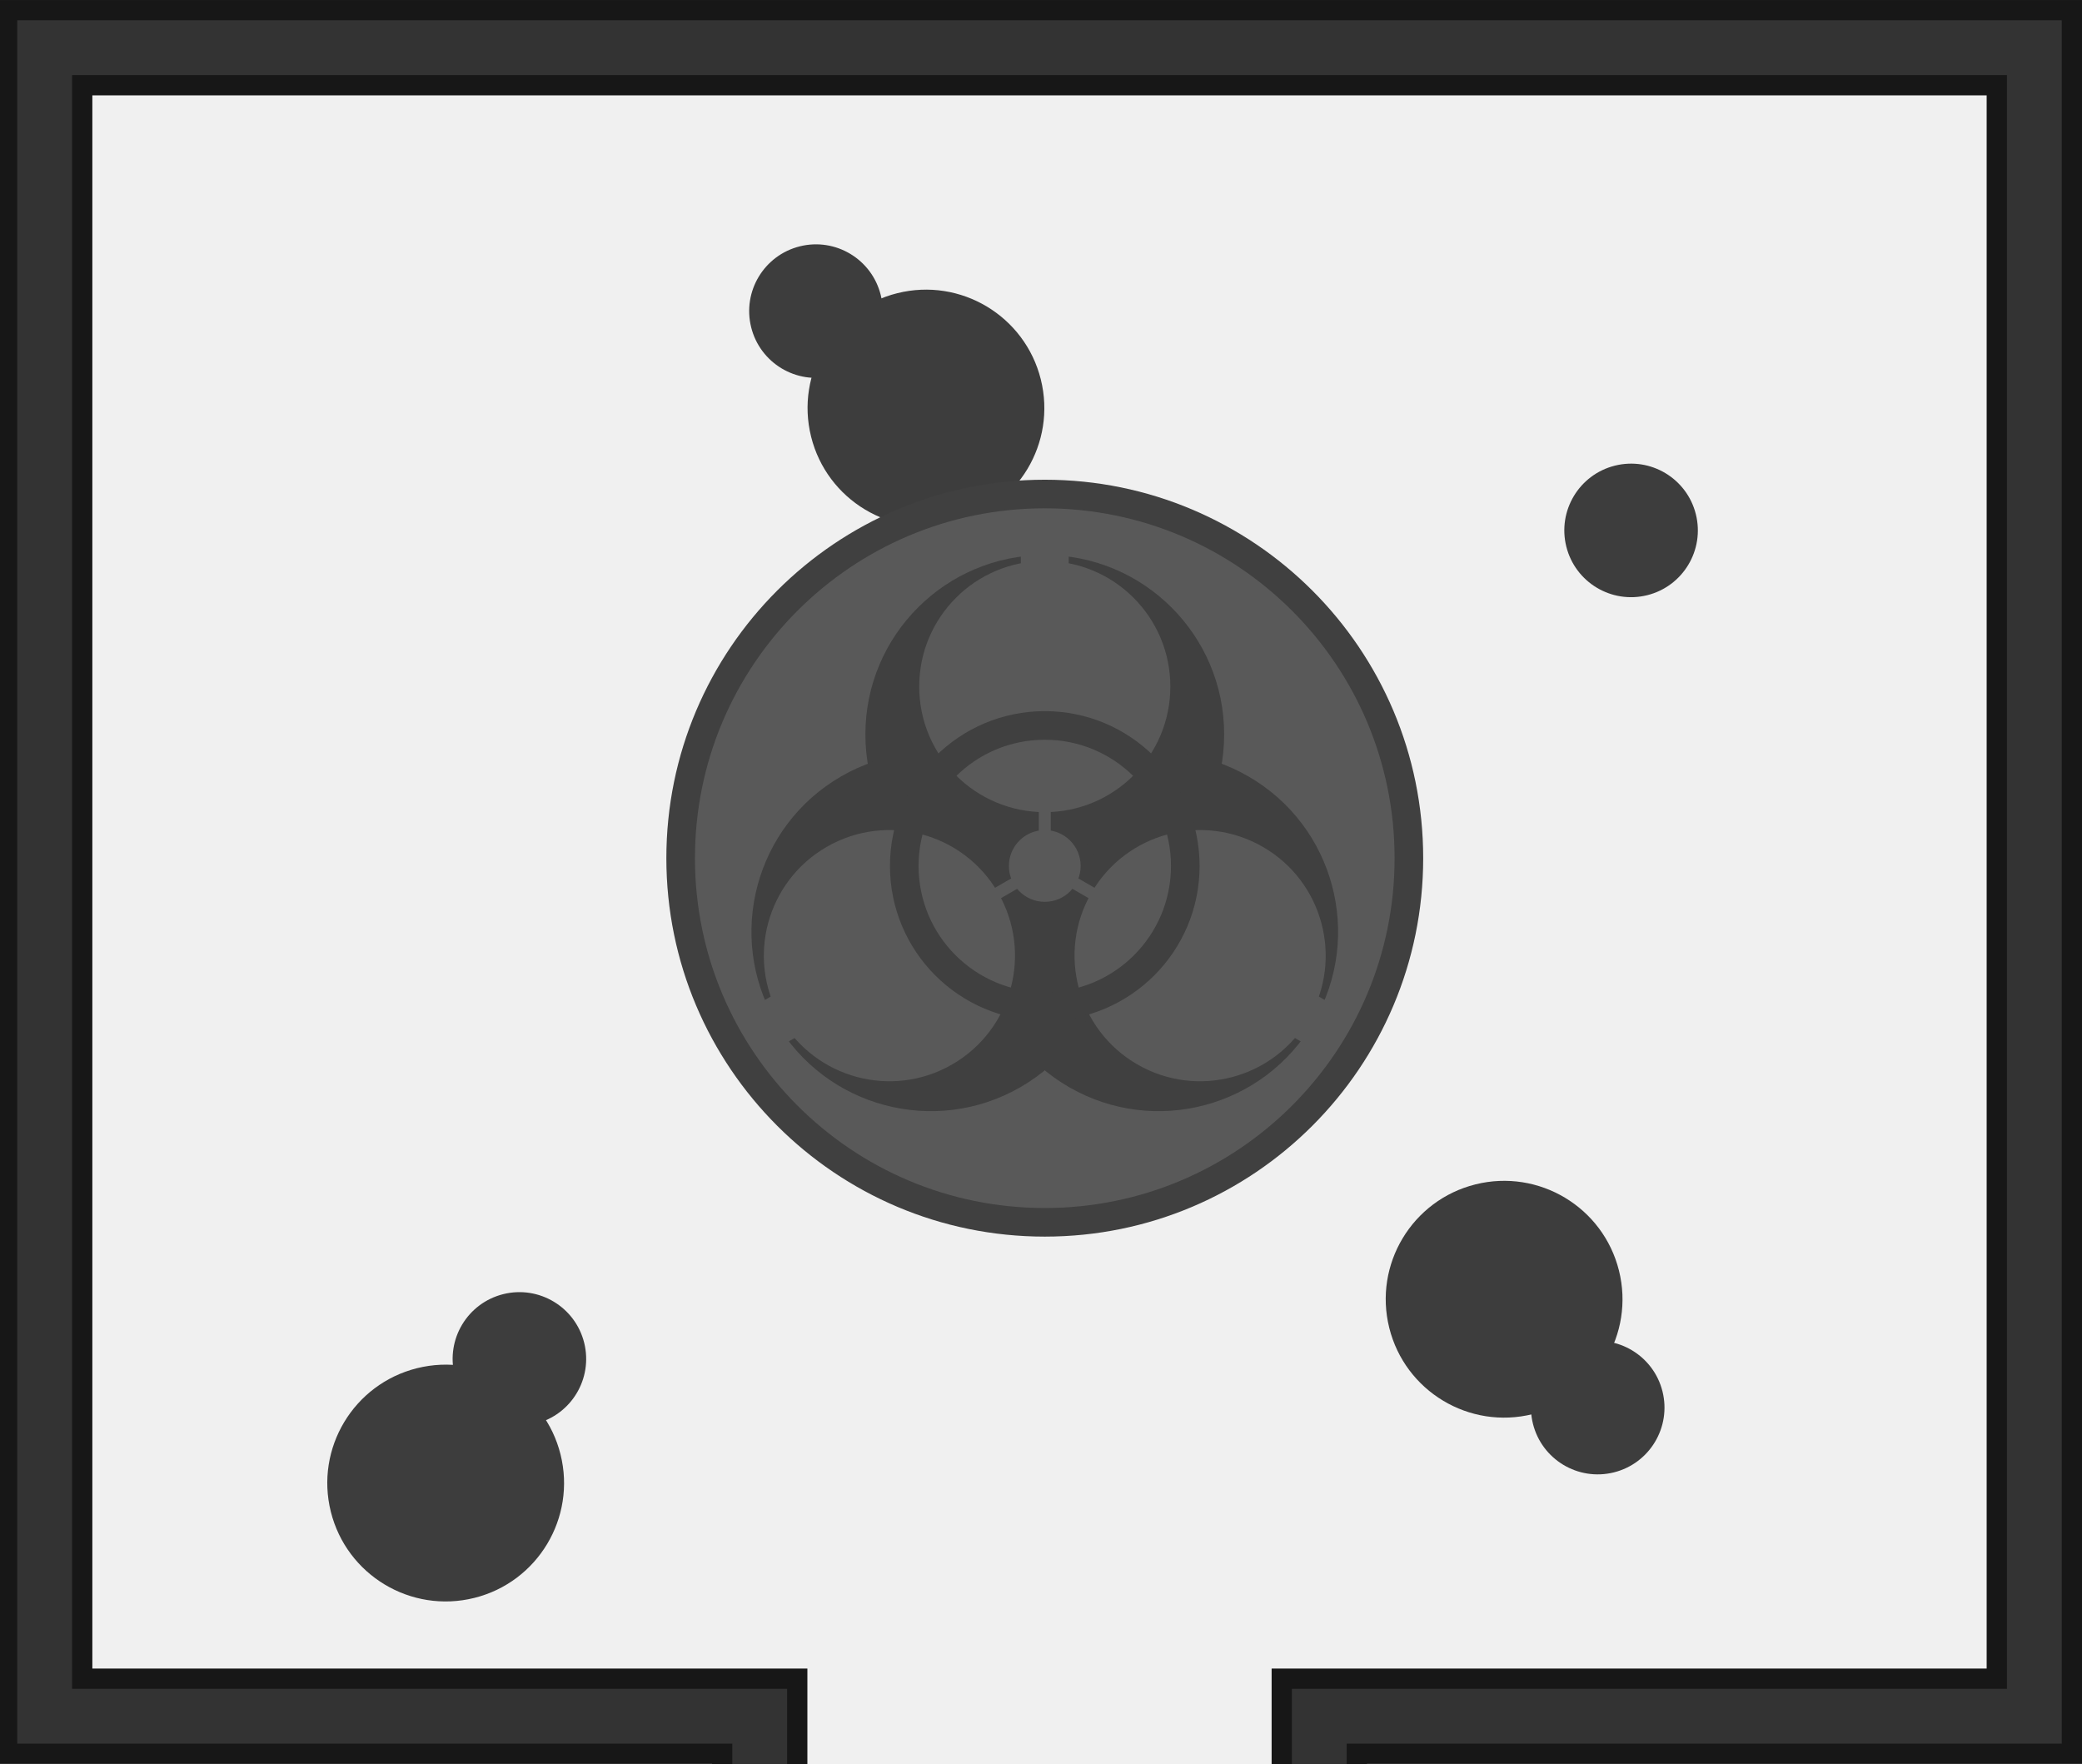
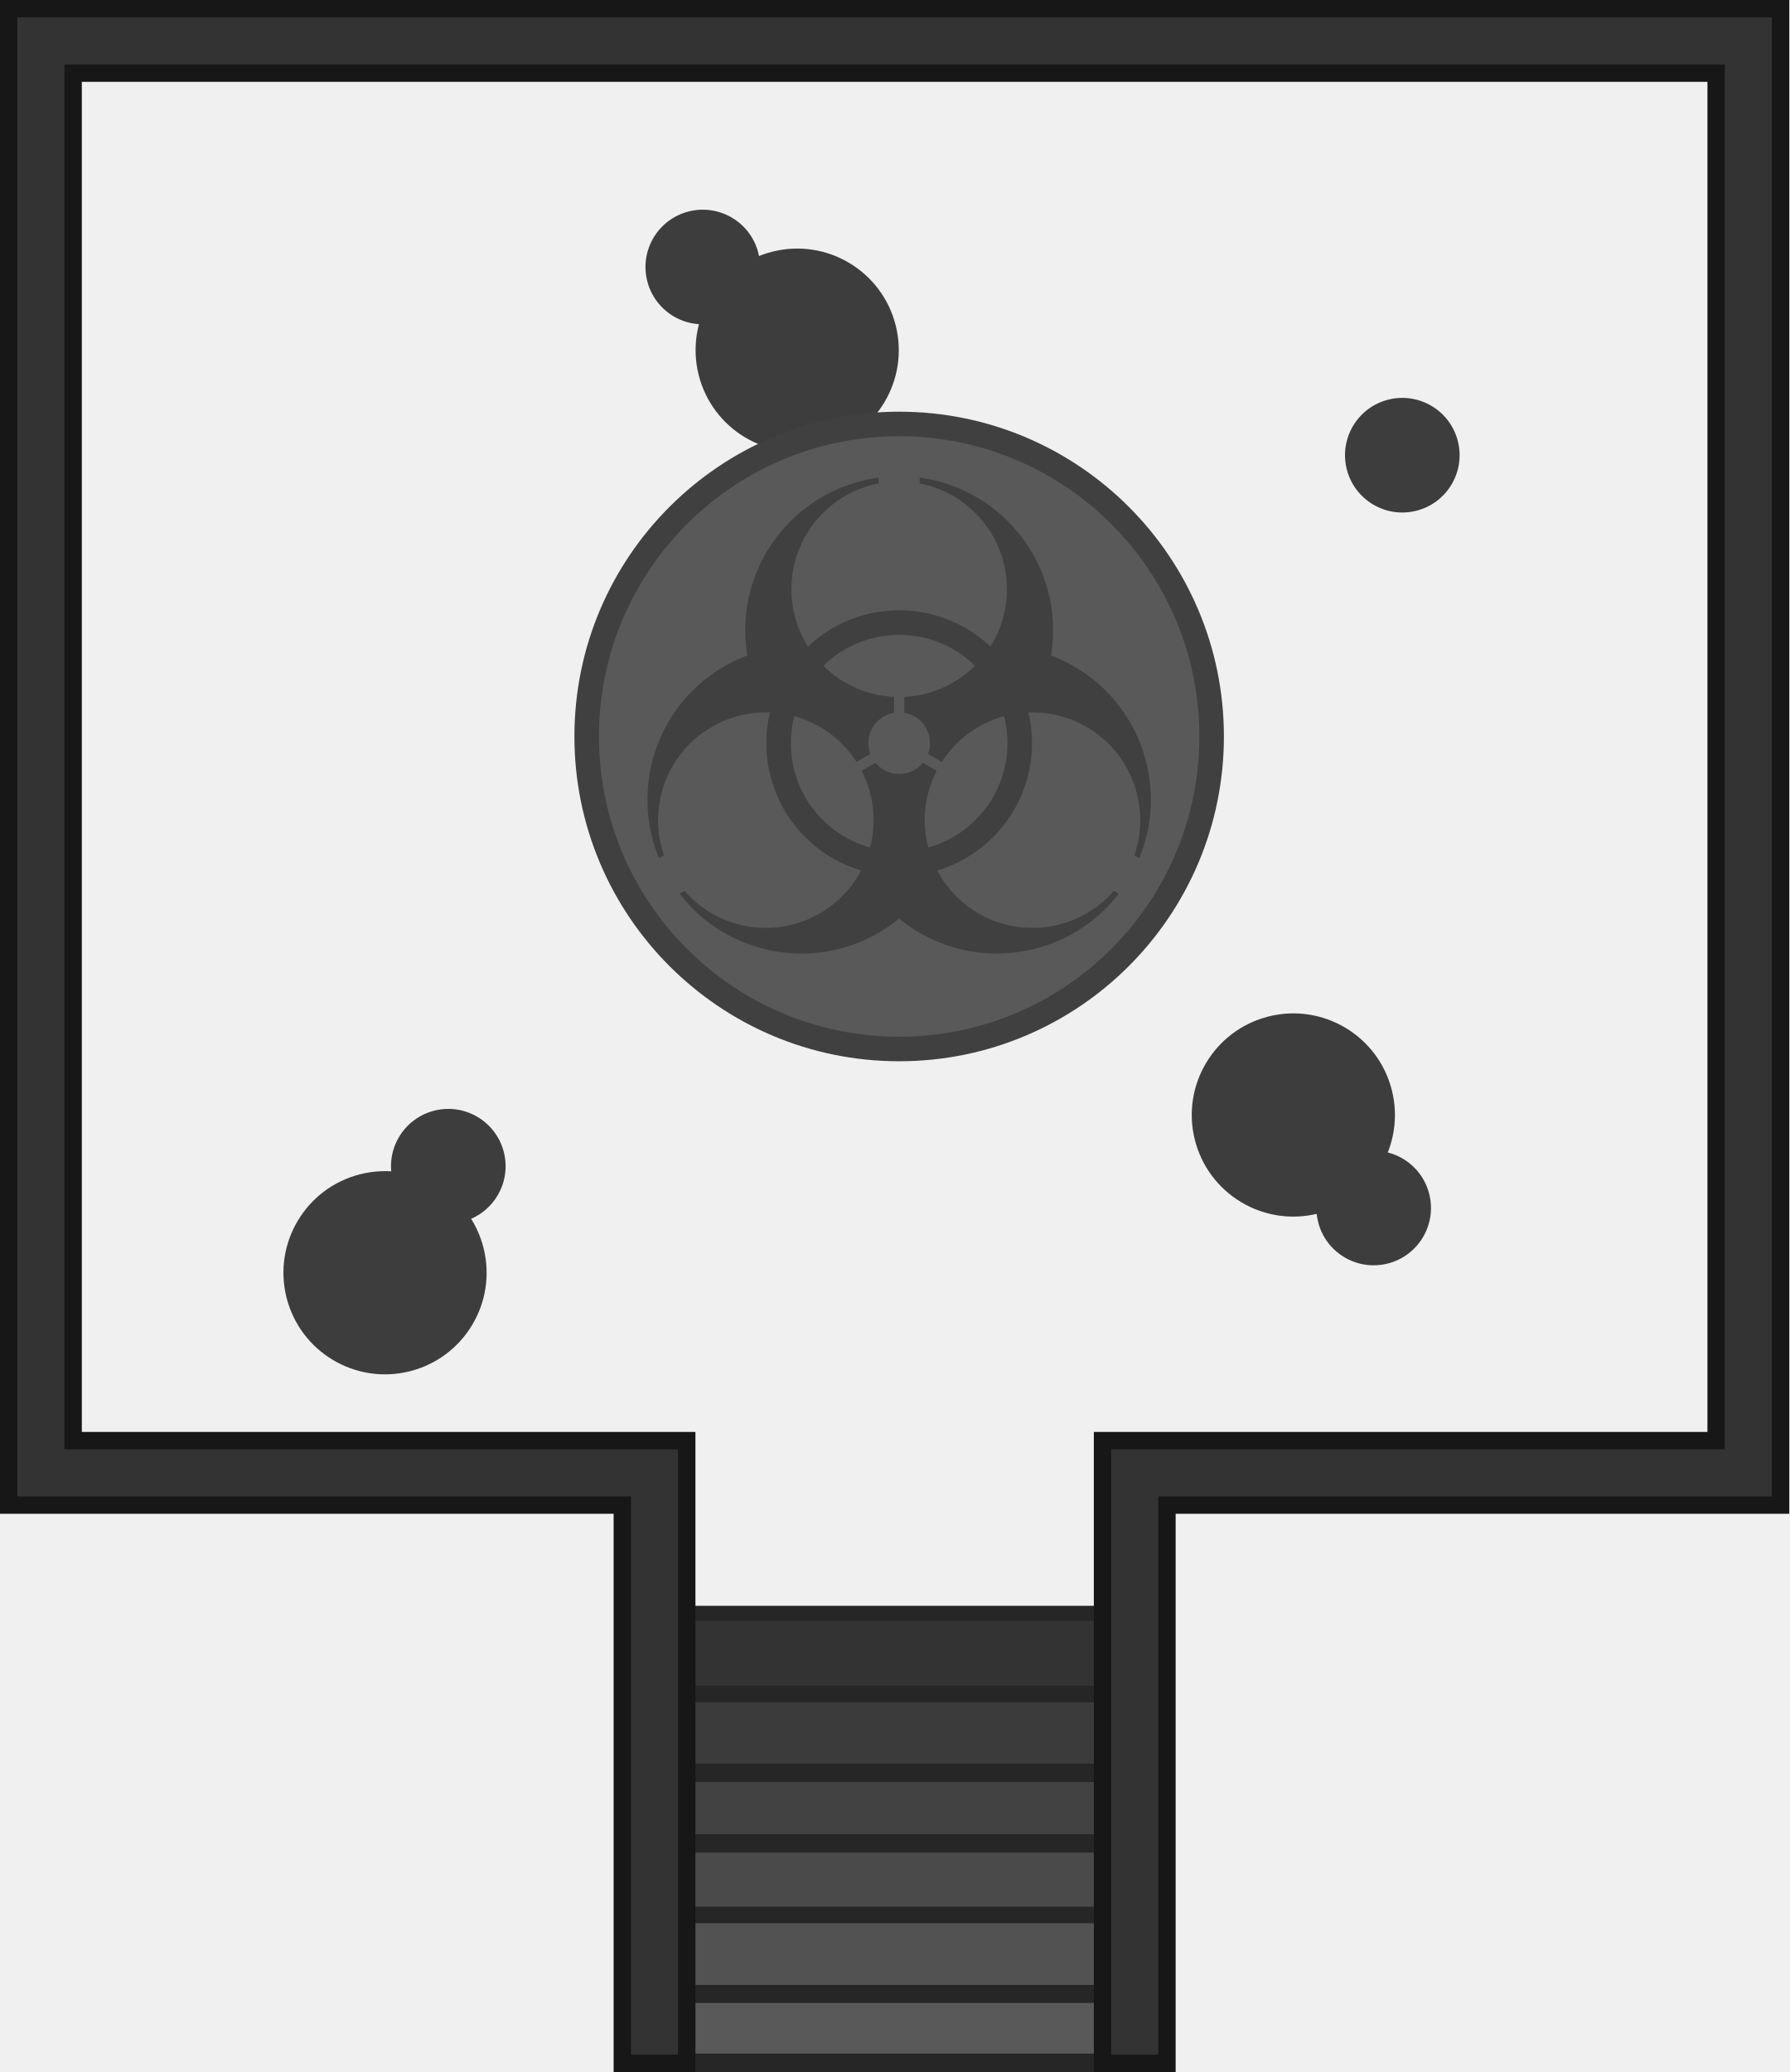
- <svg xmlns="http://www.w3.org/2000/svg" xmlns:xlink="http://www.w3.org/1999/xlink" width="115.559mm" height="97.876mm" viewBox="0 0 231.118 195.751" version="1.1" id="svg1">
+ <svg xmlns="http://www.w3.org/2000/svg" xmlns:xlink="http://www.w3.org/1999/xlink" width="115.725mm" height="133.996mm" viewBox="0 0 231.451 267.993" version="1.1" id="svg1">
  <defs id="defs1">
    <pattern xlink:href="#pattern56-5" preserveAspectRatio="xMidYMid" id="pattern65-6" patternTransform="matrix(0,0.32,-0.32,0,13742.801,17240.961)" x="0" y="0" />
    <pattern patternUnits="userSpaceOnUse" width="1409.481" height="1413.694" patternTransform="translate(19467.5,18557.5)" preserveAspectRatio="xMidYMid" id="pattern56-5">
      <g id="g17-0-9-4-6" transform="matrix(0.9973381,0,0,0.9973381,-3302.998,-4227.58)" style="fill:#595959;fill-opacity:1;stroke:#404040;stroke-width:7.019;stroke-dasharray:none;stroke-opacity:1">
        <g id="g16-9-8-8" transform="translate(359.4907,-257.6278)" style="fill:#595959;fill-opacity:1;stroke:#404040;stroke-width:7.019;stroke-dasharray:none;stroke-opacity:1">
          <g id="g14-71-5-5" transform="translate(-38.05605,-24.3123)" style="fill:#595959;fill-opacity:1;stroke:#404040;stroke-width:7.019;stroke-dasharray:none;stroke-opacity:1">
            <g id="g13-3-8-7" transform="translate(355.6436)" style="fill:#595959;fill-opacity:1;stroke:#404040;stroke-width:7.019;stroke-dasharray:none;stroke-opacity:1">
              <g id="g11-3-3-8" transform="translate(-351.6436,351.4245)" style="fill:#595959;fill-opacity:1;stroke:#404040;stroke-width:7.019;stroke-dasharray:none;stroke-opacity:1">
                <rect style="fill:#595959;fill-opacity:1;stroke:#404040;stroke-width:7.019;stroke-linecap:square;stroke-linejoin:miter;stroke-dasharray:none;stroke-opacity:1" id="rect3-5-0-6" width="171.056" height="171.056" x="3872" y="4527" />
                <rect style="fill:#595959;fill-opacity:1;stroke:#404040;stroke-width:7.019;stroke-linecap:square;stroke-linejoin:miter;stroke-dasharray:none;stroke-opacity:1" id="rect3-4-56-6-0" width="171.056" height="171.056" x="3696" y="4527" />
                <rect style="fill:#595959;fill-opacity:1;stroke:#404040;stroke-width:7.019;stroke-linecap:square;stroke-linejoin:miter;stroke-dasharray:none;stroke-opacity:1" id="rect3-0-2-1" width="171.056" height="171.056" x="3872" y="4704.056" />
                <rect style="fill:#595959;fill-opacity:1;stroke:#404040;stroke-width:7.019;stroke-linecap:square;stroke-linejoin:miter;stroke-dasharray:none;stroke-opacity:1" id="rect3-4-0-25-2" width="171.056" height="171.056" x="3696" y="4704.056" />
              </g>
              <g id="g9-0-22-1" transform="translate(-351.6436,-2.687669)" style="fill:#595959;fill-opacity:1;stroke:#404040;stroke-width:7.019;stroke-dasharray:none;stroke-opacity:1">
                <rect style="fill:#595959;fill-opacity:1;stroke:#404040;stroke-width:7.019;stroke-linecap:square;stroke-linejoin:miter;stroke-dasharray:none;stroke-opacity:1" id="rect3-2-90-7-1" width="171.056" height="171.056" x="3872" y="4527" />
                <rect style="fill:#595959;fill-opacity:1;stroke:#404040;stroke-width:7.019;stroke-linecap:square;stroke-linejoin:miter;stroke-dasharray:none;stroke-opacity:1" id="rect3-4-3-15-0" width="171.056" height="171.056" x="3696" y="4527" />
                <rect style="fill:#595959;fill-opacity:1;stroke:#404040;stroke-width:7.019;stroke-linecap:square;stroke-linejoin:miter;stroke-dasharray:none;stroke-opacity:1" id="rect3-0-7-2-3" width="171.056" height="171.056" x="3872" y="4704.056" />
                <rect style="fill:#595959;fill-opacity:1;stroke:#404040;stroke-width:7.019;stroke-linecap:square;stroke-linejoin:miter;stroke-dasharray:none;stroke-opacity:1" id="rect3-4-0-1-1-5" width="171.056" height="171.056" x="3696" y="4704.056" />
              </g>
            </g>
            <g id="g12-4-1-8" transform="translate(0,833.5367)" style="fill:#595959;fill-opacity:1;stroke:#404040;stroke-width:7.019;stroke-dasharray:none;stroke-opacity:1">
              <g id="g9-5-0-5" transform="translate(3.99997,226.1122)" style="fill:#595959;fill-opacity:1;stroke:#404040;stroke-width:7.019;stroke-dasharray:none;stroke-opacity:1">
                <rect style="fill:#595959;fill-opacity:1;stroke:#404040;stroke-width:7.019;stroke-linecap:square;stroke-linejoin:miter;stroke-dasharray:none;stroke-opacity:1" id="rect3-7-1-7" width="171.056" height="171.056" x="3872" y="4527" />
                <rect style="fill:#595959;fill-opacity:1;stroke:#404040;stroke-width:7.019;stroke-linecap:square;stroke-linejoin:miter;stroke-dasharray:none;stroke-opacity:1" id="rect3-4-34-8-4" width="171.056" height="171.056" x="3696" y="4527" />
                <rect style="fill:#595959;fill-opacity:1;stroke:#404040;stroke-width:7.019;stroke-linecap:square;stroke-linejoin:miter;stroke-dasharray:none;stroke-opacity:1" id="rect3-0-3-7-6" width="171.056" height="171.056" x="3872" y="4704.056" />
                <rect style="fill:#595959;fill-opacity:1;stroke:#404040;stroke-width:7.019;stroke-linecap:square;stroke-linejoin:miter;stroke-dasharray:none;stroke-opacity:1" id="rect3-4-0-0-6-5" width="171.056" height="171.056" x="3696" y="4704.056" />
              </g>
              <g id="g9-0-4-00-0" transform="translate(3.99997,-128)" style="fill:#595959;fill-opacity:1;stroke:#404040;stroke-width:7.019;stroke-dasharray:none;stroke-opacity:1">
                <rect style="fill:#595959;fill-opacity:1;stroke:#404040;stroke-width:7.019;stroke-linecap:square;stroke-linejoin:miter;stroke-dasharray:none;stroke-opacity:1" id="rect3-2-8-95-9" width="171.056" height="171.056" x="3872" y="4527" />
                <rect style="fill:#595959;fill-opacity:1;stroke:#404040;stroke-width:7.019;stroke-linecap:square;stroke-linejoin:miter;stroke-dasharray:none;stroke-opacity:1" id="rect3-4-3-7-6-2" width="171.056" height="171.056" x="3696" y="4527" />
                <rect style="fill:#595959;fill-opacity:1;stroke:#404040;stroke-width:7.019;stroke-linecap:square;stroke-linejoin:miter;stroke-dasharray:none;stroke-opacity:1" id="rect3-0-7-5-2-2" width="171.056" height="171.056" x="3872" y="4704.056" />
                <rect style="fill:#595959;fill-opacity:1;stroke:#404040;stroke-width:7.019;stroke-linecap:square;stroke-linejoin:miter;stroke-dasharray:none;stroke-opacity:1" id="rect3-4-0-1-9-8-6" width="171.056" height="171.056" x="3696" y="4704.056" />
              </g>
            </g>
          </g>
          <g id="g14-3-5-1" transform="translate(315,-24.3123)" style="fill:#595959;fill-opacity:1;stroke:#404040;stroke-width:7.019;stroke-dasharray:none;stroke-opacity:1">
            <g id="g13-9-94-9" transform="translate(355.6436)" style="fill:#595959;fill-opacity:1;stroke:#404040;stroke-width:7.019;stroke-dasharray:none;stroke-opacity:1">
              <g id="g9-7-3-2" transform="translate(-351.6436,351.4245)" style="fill:#595959;fill-opacity:1;stroke:#404040;stroke-width:7.019;stroke-dasharray:none;stroke-opacity:1">
                <rect style="fill:#595959;fill-opacity:1;stroke:#404040;stroke-width:7.019;stroke-linecap:square;stroke-linejoin:miter;stroke-dasharray:none;stroke-opacity:1" id="rect3-79-9-6" width="171.056" height="171.056" x="3872" y="4527" />
                <rect style="fill:#595959;fill-opacity:1;stroke:#404040;stroke-width:7.019;stroke-linecap:square;stroke-linejoin:miter;stroke-dasharray:none;stroke-opacity:1" id="rect3-4-5-0-9" width="171.056" height="171.056" x="3696" y="4527" />
                <rect style="fill:#595959;fill-opacity:1;stroke:#404040;stroke-width:7.019;stroke-linecap:square;stroke-linejoin:miter;stroke-dasharray:none;stroke-opacity:1" id="rect3-0-33-5-8" width="171.056" height="171.056" x="3872" y="4704.056" />
                <rect style="fill:#595959;fill-opacity:1;stroke:#404040;stroke-width:7.019;stroke-linecap:square;stroke-linejoin:miter;stroke-dasharray:none;stroke-opacity:1" id="rect3-4-0-3-6-3" width="171.056" height="171.056" x="3696" y="4704.056" />
              </g>
              <g id="g9-0-8-3-6" transform="translate(-351.6436,-2.687669)" style="fill:#595959;fill-opacity:1;stroke:#404040;stroke-width:7.019;stroke-dasharray:none;stroke-opacity:1">
                <rect style="fill:#595959;fill-opacity:1;stroke:#404040;stroke-width:7.019;stroke-linecap:square;stroke-linejoin:miter;stroke-dasharray:none;stroke-opacity:1" id="rect3-2-5-63-7" width="171.056" height="171.056" x="3872" y="4527" />
                <rect style="fill:#595959;fill-opacity:1;stroke:#404040;stroke-width:7.019;stroke-linecap:square;stroke-linejoin:miter;stroke-dasharray:none;stroke-opacity:1" id="rect3-4-3-8-08-5" width="171.056" height="171.056" x="3696" y="4527" />
                <rect style="fill:#595959;fill-opacity:1;stroke:#404040;stroke-width:7.019;stroke-linecap:square;stroke-linejoin:miter;stroke-dasharray:none;stroke-opacity:1" id="rect3-0-7-9-7-4-6" width="171.056" height="171.056" x="3872" y="4704.056" />
                <rect style="fill:#595959;fill-opacity:1;stroke:#404040;stroke-width:7.019;stroke-linecap:square;stroke-linejoin:miter;stroke-dasharray:none;stroke-opacity:1" id="rect3-4-0-1-6-0-4" width="171.056" height="171.056" x="3696" y="4704.056" />
              </g>
            </g>
            <g id="g12-0-4-7" transform="translate(0,833.5367)" style="fill:#595959;fill-opacity:1;stroke:#404040;stroke-width:7.019;stroke-dasharray:none;stroke-opacity:1">
              <g id="g9-5-4-6-3" transform="translate(3.99997,226.1122)" style="fill:#595959;fill-opacity:1;stroke:#404040;stroke-width:7.019;stroke-dasharray:none;stroke-opacity:1">
                <rect style="fill:#595959;fill-opacity:1;stroke:#404040;stroke-width:7.019;stroke-linecap:square;stroke-linejoin:miter;stroke-dasharray:none;stroke-opacity:1" id="rect3-7-2-4-0" width="171.056" height="171.056" x="3872" y="4527" />
                <rect style="fill:#595959;fill-opacity:1;stroke:#404040;stroke-width:7.019;stroke-linecap:square;stroke-linejoin:miter;stroke-dasharray:none;stroke-opacity:1" id="rect3-4-34-3-6-4" width="171.056" height="171.056" x="3696" y="4527" />
                <rect style="fill:#595959;fill-opacity:1;stroke:#404040;stroke-width:7.019;stroke-linecap:square;stroke-linejoin:miter;stroke-dasharray:none;stroke-opacity:1" id="rect3-0-3-3-43-5" width="171.056" height="171.056" x="3872" y="4704.056" />
                <rect style="fill:#595959;fill-opacity:1;stroke:#404040;stroke-width:7.019;stroke-linecap:square;stroke-linejoin:miter;stroke-dasharray:none;stroke-opacity:1" id="rect3-4-0-0-7-8-3" width="171.056" height="171.056" x="3696" y="4704.056" />
              </g>
              <g id="g9-0-4-0-4-6" transform="translate(3.99997,-128)" style="fill:#595959;fill-opacity:1;stroke:#404040;stroke-width:7.019;stroke-dasharray:none;stroke-opacity:1">
                <rect style="fill:#595959;fill-opacity:1;stroke:#404040;stroke-width:7.019;stroke-linecap:square;stroke-linejoin:miter;stroke-dasharray:none;stroke-opacity:1" id="rect3-2-8-0-00-9" width="171.056" height="171.056" x="3872" y="4527" />
                <rect style="fill:#595959;fill-opacity:1;stroke:#404040;stroke-width:7.019;stroke-linecap:square;stroke-linejoin:miter;stroke-dasharray:none;stroke-opacity:1" id="rect3-4-3-7-1-9-1" width="171.056" height="171.056" x="3696" y="4527" />
                <rect style="fill:#595959;fill-opacity:1;stroke:#404040;stroke-width:7.019;stroke-linecap:square;stroke-linejoin:miter;stroke-dasharray:none;stroke-opacity:1" id="rect3-0-7-5-0-3-3" width="171.056" height="171.056" x="3872" y="4704.056" />
                <rect style="fill:#595959;fill-opacity:1;stroke:#404040;stroke-width:7.019;stroke-linecap:square;stroke-linejoin:miter;stroke-dasharray:none;stroke-opacity:1" id="rect3-4-0-1-9-3-7-6" width="171.056" height="171.056" x="3696" y="4704.056" />
              </g>
            </g>
          </g>
        </g>
        <g id="g15-4-5-9" transform="translate(-1070.678,-341.6278)" style="fill:#595959;fill-opacity:1;stroke:#404040;stroke-width:7.019;stroke-dasharray:none;stroke-opacity:1">
          <g id="g14-36-7-3" transform="translate(686,59.6877)" style="fill:#595959;fill-opacity:1;stroke:#404040;stroke-width:7.019;stroke-dasharray:none;stroke-opacity:1">
            <g id="g13-0-2-3" transform="translate(355.6436)" style="fill:#595959;fill-opacity:1;stroke:#404040;stroke-width:7.019;stroke-dasharray:none;stroke-opacity:1">
              <g id="g9-4-9-2" transform="translate(-351.6436,351.4245)" style="fill:#595959;fill-opacity:1;stroke:#404040;stroke-width:7.019;stroke-dasharray:none;stroke-opacity:1">
                <rect style="fill:#595959;fill-opacity:1;stroke:#404040;stroke-width:7.019;stroke-linecap:square;stroke-linejoin:miter;stroke-dasharray:none;stroke-opacity:1" id="rect3-09-7-4" width="171.056" height="171.056" x="3872" y="4527" />
                <rect style="fill:#595959;fill-opacity:1;stroke:#404040;stroke-width:7.019;stroke-linecap:square;stroke-linejoin:miter;stroke-dasharray:none;stroke-opacity:1" id="rect3-4-2-56-9" width="171.056" height="171.056" x="3696" y="4527" />
                <rect style="fill:#595959;fill-opacity:1;stroke:#404040;stroke-width:7.019;stroke-linecap:square;stroke-linejoin:miter;stroke-dasharray:none;stroke-opacity:1" id="rect3-0-4-5-7" width="171.056" height="171.056" x="3872" y="4704.056" />
                <rect style="fill:#595959;fill-opacity:1;stroke:#404040;stroke-width:7.019;stroke-linecap:square;stroke-linejoin:miter;stroke-dasharray:none;stroke-opacity:1" id="rect3-4-0-9-3-8" width="171.056" height="171.056" x="3696" y="4704.056" />
              </g>
              <g id="g9-0-2-0-0" transform="translate(-351.6436,-2.687669)" style="fill:#595959;fill-opacity:1;stroke:#404040;stroke-width:7.019;stroke-dasharray:none;stroke-opacity:1">
                <rect style="fill:#595959;fill-opacity:1;stroke:#404040;stroke-width:7.019;stroke-linecap:square;stroke-linejoin:miter;stroke-dasharray:none;stroke-opacity:1" id="rect3-2-9-4-0" width="171.056" height="171.056" x="3872" y="4527" />
                <rect style="fill:#595959;fill-opacity:1;stroke:#404040;stroke-width:7.019;stroke-linecap:square;stroke-linejoin:miter;stroke-dasharray:none;stroke-opacity:1" id="rect3-4-3-1-8-4" width="171.056" height="171.056" x="3696" y="4527" />
                <rect style="fill:#595959;fill-opacity:1;stroke:#404040;stroke-width:7.019;stroke-linecap:square;stroke-linejoin:miter;stroke-dasharray:none;stroke-opacity:1" id="rect3-0-7-0-5-7" width="171.056" height="171.056" x="3872" y="4704.056" />
                <rect style="fill:#595959;fill-opacity:1;stroke:#404040;stroke-width:7.019;stroke-linecap:square;stroke-linejoin:miter;stroke-dasharray:none;stroke-opacity:1" id="rect3-4-0-1-93-5-8" width="171.056" height="171.056" x="3696" y="4704.056" />
              </g>
            </g>
            <g id="g12-00-5-4" transform="translate(0,833.5367)" style="fill:#595959;fill-opacity:1;stroke:#404040;stroke-width:7.019;stroke-dasharray:none;stroke-opacity:1">
              <g id="g9-5-3-42-2" transform="translate(3.99997,226.1122)" style="fill:#595959;fill-opacity:1;stroke:#404040;stroke-width:7.019;stroke-dasharray:none;stroke-opacity:1">
                <rect style="fill:#595959;fill-opacity:1;stroke:#404040;stroke-width:7.019;stroke-linecap:square;stroke-linejoin:miter;stroke-dasharray:none;stroke-opacity:1" id="rect3-7-0-1-4" width="171.056" height="171.056" x="3872" y="4527" />
                <rect style="fill:#595959;fill-opacity:1;stroke:#404040;stroke-width:7.019;stroke-linecap:square;stroke-linejoin:miter;stroke-dasharray:none;stroke-opacity:1" id="rect3-4-34-1-9-3" width="171.056" height="171.056" x="3696" y="4527" />
                <rect style="fill:#595959;fill-opacity:1;stroke:#404040;stroke-width:7.019;stroke-linecap:square;stroke-linejoin:miter;stroke-dasharray:none;stroke-opacity:1" id="rect3-0-3-9-2-3" width="171.056" height="171.056" x="3872" y="4704.056" />
                <rect style="fill:#595959;fill-opacity:1;stroke:#404040;stroke-width:7.019;stroke-linecap:square;stroke-linejoin:miter;stroke-dasharray:none;stroke-opacity:1" id="rect3-4-0-0-8-4-2" width="171.056" height="171.056" x="3696" y="4704.056" />
              </g>
              <g id="g9-0-4-6-5-3" transform="translate(3.99997,-128)" style="fill:#595959;fill-opacity:1;stroke:#404040;stroke-width:7.019;stroke-dasharray:none;stroke-opacity:1">
                <rect style="fill:#595959;fill-opacity:1;stroke:#404040;stroke-width:7.019;stroke-linecap:square;stroke-linejoin:miter;stroke-dasharray:none;stroke-opacity:1" id="rect3-2-8-9-8-9" width="171.056" height="171.056" x="3872" y="4527" />
                <rect style="fill:#595959;fill-opacity:1;stroke:#404040;stroke-width:7.019;stroke-linecap:square;stroke-linejoin:miter;stroke-dasharray:none;stroke-opacity:1" id="rect3-4-3-7-0-62-0" width="171.056" height="171.056" x="3696" y="4527" />
                <rect style="fill:#595959;fill-opacity:1;stroke:#404040;stroke-width:7.019;stroke-linecap:square;stroke-linejoin:miter;stroke-dasharray:none;stroke-opacity:1" id="rect3-0-7-5-1-5-4" width="171.056" height="171.056" x="3872" y="4704.056" />
                <rect style="fill:#595959;fill-opacity:1;stroke:#404040;stroke-width:7.019;stroke-linecap:square;stroke-linejoin:miter;stroke-dasharray:none;stroke-opacity:1" id="rect3-4-0-1-9-6-1-3" width="171.056" height="171.056" x="3696" y="4704.056" />
              </g>
            </g>
          </g>
          <g id="g14-3-4-3-7" transform="translate(1039.056,59.6877)" style="fill:#595959;fill-opacity:1;stroke:#404040;stroke-width:7.019;stroke-dasharray:none;stroke-opacity:1">
            <g id="g13-9-4-9-8" transform="translate(355.6436)" style="fill:#595959;fill-opacity:1;stroke:#404040;stroke-width:7.019;stroke-dasharray:none;stroke-opacity:1">
              <g id="g9-7-8-73-4" transform="translate(-351.6436,351.4245)" style="fill:#595959;fill-opacity:1;stroke:#404040;stroke-width:7.019;stroke-dasharray:none;stroke-opacity:1">
                <rect style="fill:#595959;fill-opacity:1;stroke:#404040;stroke-width:7.019;stroke-linecap:square;stroke-linejoin:miter;stroke-dasharray:none;stroke-opacity:1" id="rect3-79-6-7-0" width="171.056" height="171.056" x="3872" y="4527" />
                <rect style="fill:#595959;fill-opacity:1;stroke:#404040;stroke-width:7.019;stroke-linecap:square;stroke-linejoin:miter;stroke-dasharray:none;stroke-opacity:1" id="rect3-4-5-1-5-7" width="171.056" height="171.056" x="3696" y="4527" />
                <rect style="fill:#595959;fill-opacity:1;stroke:#404040;stroke-width:7.019;stroke-linecap:square;stroke-linejoin:miter;stroke-dasharray:none;stroke-opacity:1" id="rect3-0-33-4-0-8" width="171.056" height="171.056" x="3872" y="4704.056" />
                <rect style="fill:#595959;fill-opacity:1;stroke:#404040;stroke-width:7.019;stroke-linecap:square;stroke-linejoin:miter;stroke-dasharray:none;stroke-opacity:1" id="rect3-4-0-3-0-2-9" width="171.056" height="171.056" x="3696" y="4704.056" />
              </g>
              <g id="g9-0-8-8-1-5" transform="translate(-351.6436,-2.687669)" style="fill:#595959;fill-opacity:1;stroke:#404040;stroke-width:7.019;stroke-dasharray:none;stroke-opacity:1">
                <rect style="fill:#595959;fill-opacity:1;stroke:#404040;stroke-width:7.019;stroke-linecap:square;stroke-linejoin:miter;stroke-dasharray:none;stroke-opacity:1" id="rect3-2-5-1-8-6" width="171.056" height="171.056" x="3872" y="4527" />
                <rect style="fill:#595959;fill-opacity:1;stroke:#404040;stroke-width:7.019;stroke-linecap:square;stroke-linejoin:miter;stroke-dasharray:none;stroke-opacity:1" id="rect3-4-3-8-0-7-5" width="171.056" height="171.056" x="3696" y="4527" />
                <rect style="fill:#595959;fill-opacity:1;stroke:#404040;stroke-width:7.019;stroke-linecap:square;stroke-linejoin:miter;stroke-dasharray:none;stroke-opacity:1" id="rect3-0-7-9-3-1-1-2" width="171.056" height="171.056" x="3872" y="4704.056" />
                <rect style="fill:#595959;fill-opacity:1;stroke:#404040;stroke-width:7.019;stroke-linecap:square;stroke-linejoin:miter;stroke-dasharray:none;stroke-opacity:1" id="rect3-4-0-1-6-1-5-4" width="171.056" height="171.056" x="3696" y="4704.056" />
              </g>
            </g>
            <g id="g12-0-1-58-9" transform="translate(0,833.5367)" style="fill:#595959;fill-opacity:1;stroke:#404040;stroke-width:7.019;stroke-dasharray:none;stroke-opacity:1">
              <g id="g9-5-4-5-5-5" transform="translate(3.99997,226.1122)" style="fill:#595959;fill-opacity:1;stroke:#404040;stroke-width:7.019;stroke-dasharray:none;stroke-opacity:1">
                <rect style="fill:#595959;fill-opacity:1;stroke:#404040;stroke-width:7.019;stroke-linecap:square;stroke-linejoin:miter;stroke-dasharray:none;stroke-opacity:1" id="rect3-7-2-0-6-4" width="171.056" height="171.056" x="3872" y="4527" />
                <rect style="fill:#595959;fill-opacity:1;stroke:#404040;stroke-width:7.019;stroke-linecap:square;stroke-linejoin:miter;stroke-dasharray:none;stroke-opacity:1" id="rect3-4-34-3-8-7-5" width="171.056" height="171.056" x="3696" y="4527" />
                <rect style="fill:#595959;fill-opacity:1;stroke:#404040;stroke-width:7.019;stroke-linecap:square;stroke-linejoin:miter;stroke-dasharray:none;stroke-opacity:1" id="rect3-0-3-3-4-9-1" width="171.056" height="171.056" x="3872" y="4704.056" />
                <rect style="fill:#595959;fill-opacity:1;stroke:#404040;stroke-width:7.019;stroke-linecap:square;stroke-linejoin:miter;stroke-dasharray:none;stroke-opacity:1" id="rect3-4-0-0-7-9-4-7" width="171.056" height="171.056" x="3696" y="4704.056" />
              </g>
              <g id="g9-0-4-0-3-1-6" transform="translate(3.99997,-128)" style="fill:#595959;fill-opacity:1;stroke:#404040;stroke-width:7.019;stroke-dasharray:none;stroke-opacity:1">
                <rect style="fill:#595959;fill-opacity:1;stroke:#404040;stroke-width:7.019;stroke-linecap:square;stroke-linejoin:miter;stroke-dasharray:none;stroke-opacity:1" id="rect3-2-8-0-0-6-3" width="171.056" height="171.056" x="3872" y="4527" />
                <rect style="fill:#595959;fill-opacity:1;stroke:#404040;stroke-width:7.019;stroke-linecap:square;stroke-linejoin:miter;stroke-dasharray:none;stroke-opacity:1" id="rect3-4-3-7-1-5-1-3" width="171.056" height="171.056" x="3696" y="4527" />
                <rect style="fill:#595959;fill-opacity:1;stroke:#404040;stroke-width:7.019;stroke-linecap:square;stroke-linejoin:miter;stroke-dasharray:none;stroke-opacity:1" id="rect3-0-7-5-0-2-2-4" width="171.056" height="171.056" x="3872" y="4704.056" />
                <rect style="fill:#595959;fill-opacity:1;stroke:#404040;stroke-width:7.019;stroke-linecap:square;stroke-linejoin:miter;stroke-dasharray:none;stroke-opacity:1" id="rect3-4-0-1-9-3-3-0-9" width="171.056" height="171.056" x="3696" y="4704.056" />
              </g>
            </g>
          </g>
        </g>
      </g>
    </pattern>
    <mask id="a-9" width="60" height="60" x="-30" y="-30" maskUnits="userSpaceOnUse">
      <path fill="#ffffff" d="M -27,-27 H 27 V 27 H -27 Z" id="path907" />
      <path d="m 2,-23 v -4 h -4 v 4 m 1.5,17 v 4 h 1 v -4" id="path909" />
      <circle cy="-15" r="10.5" id="circle911" cx="0" />
      <g transform="rotate(120)" id="g917">
        <path d="m 2,-23 v -4 h -4 v 4 m 1.5,17 v 4 h 1 v -4" id="path913" />
        <circle cy="-15" r="10.5" id="circle915" cx="0" />
      </g>
      <g transform="rotate(-120)" id="g923">
        <path d="m 2,-23 v -4 h -4 v 4 m 1.5,17 v 4 h 1 v -4" id="path919-4" />
        <circle cy="-15" r="10.5" id="circle921" cx="0" />
      </g>
      <circle r="3" id="circle925" cx="0" cy="0" />
    </mask>
    <mask id="b-3" maskUnits="userSpaceOnUse" x="-30" y="-30" width="60" height="60">
      <path d="M -27,-27 H 27 V 27 H -27 Z" fill="#ffffff" id="path3-3" />
      <path d="m 2,-23 v -4 h -4 v 4 m 1.5,17 v 4 h 1 v -4" id="path4-6" />
      <circle cy="-15" r="10.5" id="circle4" cx="0" />
      <g transform="rotate(120)" id="g5">
        <path d="m 2,-23 v -4 h -4 v 4 m 1.5,17 v 4 h 1 v -4" id="path5-7" />
        <circle cy="-15" r="10.5" id="circle5" cx="0" />
      </g>
      <g transform="rotate(-120)" id="g6">
        <path d="m 2,-23 v -4 h -4 v 4 m 1.5,17 v 4 h 1 v -4" id="path6-5" />
        <circle cy="-15" r="10.5" id="circle6" cx="0" />
      </g>
      <circle r="3" id="circle7" cx="0" cy="0" />
    </mask>
    <clipPath id="d-3">
      <circle cy="-15" r="9.5" id="circle1-6" cx="0" />
      <circle transform="rotate(120)" cy="-15" r="9.5" id="circle2-7" cx="0" />
      <circle transform="rotate(-120)" cy="-15" r="9.5" id="circle3-5" cx="0" />
    </clipPath>
  </defs>
-   <g id="layer1" transform="translate(-0.3329102)">
+   <g id="layer1">
    <path style="fill:url(#pattern65-6);fill-opacity:1;fill-rule:evenodd;stroke:none;stroke-width:10.583;stroke-linecap:square;stroke-linejoin:miter;stroke-dasharray:none;stroke-opacity:1" d="m 84.667,262.701 -2.375,-73.407 -77.626,-3.389 -0.421,-182.87 220.495,-0.973 3.637,187.53 -81.593,1.483 v 71.627" id="path134-94-8-0-0-1-9" />
    <circle style="fill:#3d3d3d;fill-opacity:1;fill-rule:evenodd;stroke:none;stroke-width:1.798;stroke-linecap:round;stroke-linejoin:round;stroke-dasharray:none;stroke-opacity:1" id="path2-2-7-3-5" cx="8.483" cy="171.778" r="13.14" transform="rotate(-14.00634)" />
    <circle style="fill:#3d3d3d;fill-opacity:1;fill-rule:evenodd;stroke:none;stroke-width:1.798;stroke-linecap:round;stroke-linejoin:round;stroke-dasharray:none;stroke-opacity:1" id="path2-2-7-3-5-0" cx="89.093" cy="68.904" r="13.14" transform="rotate(-14.00634)" />
    <circle style="fill:#3d3d3d;fill-opacity:1;fill-rule:evenodd;stroke:none;stroke-width:1.798;stroke-linecap:round;stroke-linejoin:round;stroke-dasharray:none;stroke-opacity:1" id="path2-2-7-3-5-0-1" cx="127.423" cy="180.418" r="13.14" transform="rotate(-14.00634)" />
    <circle style="fill:#3d3d3d;fill-opacity:1;fill-rule:evenodd;stroke:none;stroke-width:1.014;stroke-linecap:round;stroke-linejoin:round;stroke-dasharray:none;stroke-opacity:1" id="path2-2-7-3-6" cx="19.759" cy="160.39" r="7.411" transform="rotate(-14.00634)" />
    <circle style="fill:#3d3d3d;fill-opacity:1;fill-rule:evenodd;stroke:none;stroke-width:1.014;stroke-linecap:round;stroke-linejoin:round;stroke-dasharray:none;stroke-opacity:1" id="path2-2-7-3-6-4" cx="134.594" cy="194.604" r="7.411" transform="rotate(-14.00634)" />
    <circle style="fill:#3d3d3d;fill-opacity:1;fill-rule:evenodd;stroke:none;stroke-width:1.014;stroke-linecap:round;stroke-linejoin:round;stroke-dasharray:none;stroke-opacity:1" id="path2-2-7-3-6-5" cx="161.753" cy="101.028" r="7.411" transform="rotate(-14.00634)" />
    <circle style="fill:#3d3d3d;fill-opacity:1;fill-rule:evenodd;stroke:none;stroke-width:1.014;stroke-linecap:round;stroke-linejoin:round;stroke-dasharray:none;stroke-opacity:1" id="path2-2-7-3-6-49" cx="79.848" cy="55.51" r="7.411" transform="rotate(-14.00634)" />
    <path id="rect11-5-5-4-6-0-0-4-5-7-6-6-1-7" style="fill:#525252;fill-opacity:1;stroke-width:2.381;stroke-linecap:round;stroke-linejoin:round;stroke-dasharray:none" d="M 141.986,248.324 H 89.465 v 8.383 h 52.521 z" />
    <path id="rect12-8-1-9-2-1-3-1-7-27-8-1-7-9" style="fill:#262626;fill-opacity:1;stroke-width:2.623;stroke-linecap:round;stroke-linejoin:round;stroke-dasharray:none" d="m 89.465,246.366 v 2.381 h 52.521 v -2.381 z" />
    <path id="rect11-5-2-2-7-2-4-7-2-6-1-6-2-5-2" style="fill:#4a4a4a;fill-opacity:1;stroke-width:2.381;stroke-linecap:round;stroke-linejoin:round;stroke-dasharray:none" d="M 141.986,238.228 H 89.465 v 8.383 h 52.521 z" />
    <path id="rect11-6-3-7-8-1-6-1-1-1-6-5-7" style="fill:#595959;fill-opacity:1;stroke-width:2.381;stroke-linecap:round;stroke-linejoin:round;stroke-dasharray:none" d="M 141.986,258.419 H 89.465 v 8.383 h 52.521 z" />
    <path id="rect12-3-6-4-7-1-8-6-99-5-5-4-8" style="fill:#262626;fill-opacity:1;stroke-width:2.623;stroke-linecap:round;stroke-linejoin:round;stroke-dasharray:none" d="m 89.465,256.679 v 2.381 h 52.521 v -2.381 z" />
    <path id="rect11-5-5-4-6-0-0-4-5-5-8-2-2-8-7" style="fill:#3b3b3b;fill-opacity:1;stroke-width:2.381;stroke-linecap:round;stroke-linejoin:round;stroke-dasharray:none" d="M 141.986,219.75 H 89.465 v 8.383 h 52.521 z" />
    <path id="rect12-8-1-9-2-1-3-1-7-8-5-2-0-8-4" style="fill:#262626;fill-opacity:1;stroke-width:2.623;stroke-linecap:round;stroke-linejoin:round;stroke-dasharray:none" d="m 89.465,217.792 v 2.381 h 52.521 v -2.381 z" />
    <path id="rect11-5-5-4-6-0-0-4-5-5-8-2-4-6-5-3" style="fill:#383838;fill-opacity:1;stroke-width:2.381;stroke-linecap:round;stroke-linejoin:round;stroke-dasharray:none" d="M 141.986,209.655 H 89.465 v 8.383 h 52.521 z" />
    <path id="rect12-8-1-9-2-1-3-1-7-8-5-2-9-47-2-4" style="fill:#262626;fill-opacity:1;stroke-width:2.623;stroke-linecap:round;stroke-linejoin:round;stroke-dasharray:none" d="m 89.465,207.697 v 2.381 h 52.521 v -2.381 z" />
    <path id="rect11-5-2-2-7-2-4-7-2-6-0-7-6-9-2-1" style="fill:#333333;fill-opacity:1;stroke-width:2.302;stroke-linecap:round;stroke-linejoin:round;stroke-dasharray:none" d="M 141.986,209.655 H 89.465 v 8.383 h 52.521 z" />
    <path id="rect11-6-3-7-8-1-6-1-5-5-0-52-6-5" style="fill:#424242;fill-opacity:1;stroke-width:2.381;stroke-linecap:round;stroke-linejoin:round;stroke-dasharray:none" d="M 141.986,229.845 H 89.465 v 8.383 h 52.521 z" />
    <path id="rect12-3-6-4-7-1-8-6-9-3-3-9-6-3" style="fill:#262626;fill-opacity:1;stroke-width:2.623;stroke-linecap:round;stroke-linejoin:round;stroke-dasharray:none" d="m 89.465,228.106 v 2.381 h 52.521 v -2.381 z" />
    <path id="rect12-8-1-9-2-1-3-1-7-2-2-8-1-78-5" style="display:inline;fill:#262626;fill-opacity:1;stroke-width:2.623;stroke-linecap:round;stroke-linejoin:round;stroke-dasharray:none" d="m 89.465,237.236 v 2.381 h 52.521 v -2.381 z" />
    <path id="rect6-5-1-9-6-2-8-6-6-0-4-64-4-7" style="display:inline;fill:none;stroke:#262626;stroke-width:2.381;stroke-linecap:butt;stroke-dasharray:none;stroke-opacity:1" d="m 89.465,266.802 h 52.521" />
    <path style="fill:none;fill-opacity:0.486;fill-rule:evenodd;stroke:#171717;stroke-width:10.583;stroke-linecap:square;stroke-linejoin:miter;stroke-dasharray:none;stroke-opacity:1" d="m 84.667,262.701 v -72.201 H 5.292 V 5.292 H 226.159 V 190.5 h -79.375 v 72.201" id="path134-94-8-0-0-3" />
    <path style="fill:none;fill-opacity:0.486;fill-rule:evenodd;stroke:#333333;stroke-width:6.085;stroke-linecap:square;stroke-linejoin:miter;stroke-dasharray:none;stroke-opacity:1" d="m 84.667,262.701 v -72.201 H 5.292 V 5.292 H 226.159 V 190.5 h -79.375 v 72.201" id="path134-94-8-0-0-4-9" />
    <circle style="fill:#595959;fill-opacity:1;stroke:#404040;stroke-width:3.175;stroke-linejoin:round;stroke-miterlimit:4;stroke-dasharray:none;stroke-opacity:1" id="path1388" cx="116.311" cy="95.256" r="40.42" />
    <g transform="matrix(1.327515,0,0,1.327515,116.311,96.12129)" id="g11" style="stroke-width:0.606">
      <g mask="url(#b-3)" id="g10" style="stroke-width:0.606">
        <circle cy="-11" r="15" id="circle8-3" cx="0" style="fill:#404040;fill-opacity:1;stroke-width:0.606" />
        <circle cy="-11" r="15" transform="rotate(120)" id="circle9-5" cx="0" style="fill:#404040;fill-opacity:1;stroke-width:0.606" />
        <circle cy="-11" r="15" transform="rotate(-120)" id="circle10-6" cx="0" style="fill:#404040;fill-opacity:1;stroke-width:0.606" />
      </g>
      <circle r="11.75" clip-path="url(#d-3)" fill="none" stroke="#000000" stroke-width="2.121" id="circle11-2" cx="0" cy="0" style="stroke:#404040;stroke-opacity:1" />
    </g>
    <circle r="11.75" fill="none" stroke="#000" stroke-width="3.5" clip-path="none" id="circle938" style="stroke:#404040;stroke-width:2.392;stroke-dasharray:none;stroke-opacity:1" cx="0" cy="0" transform="matrix(1.327496,0,0,1.32749,116.311,96.12122)" />
  </g>
</svg>
